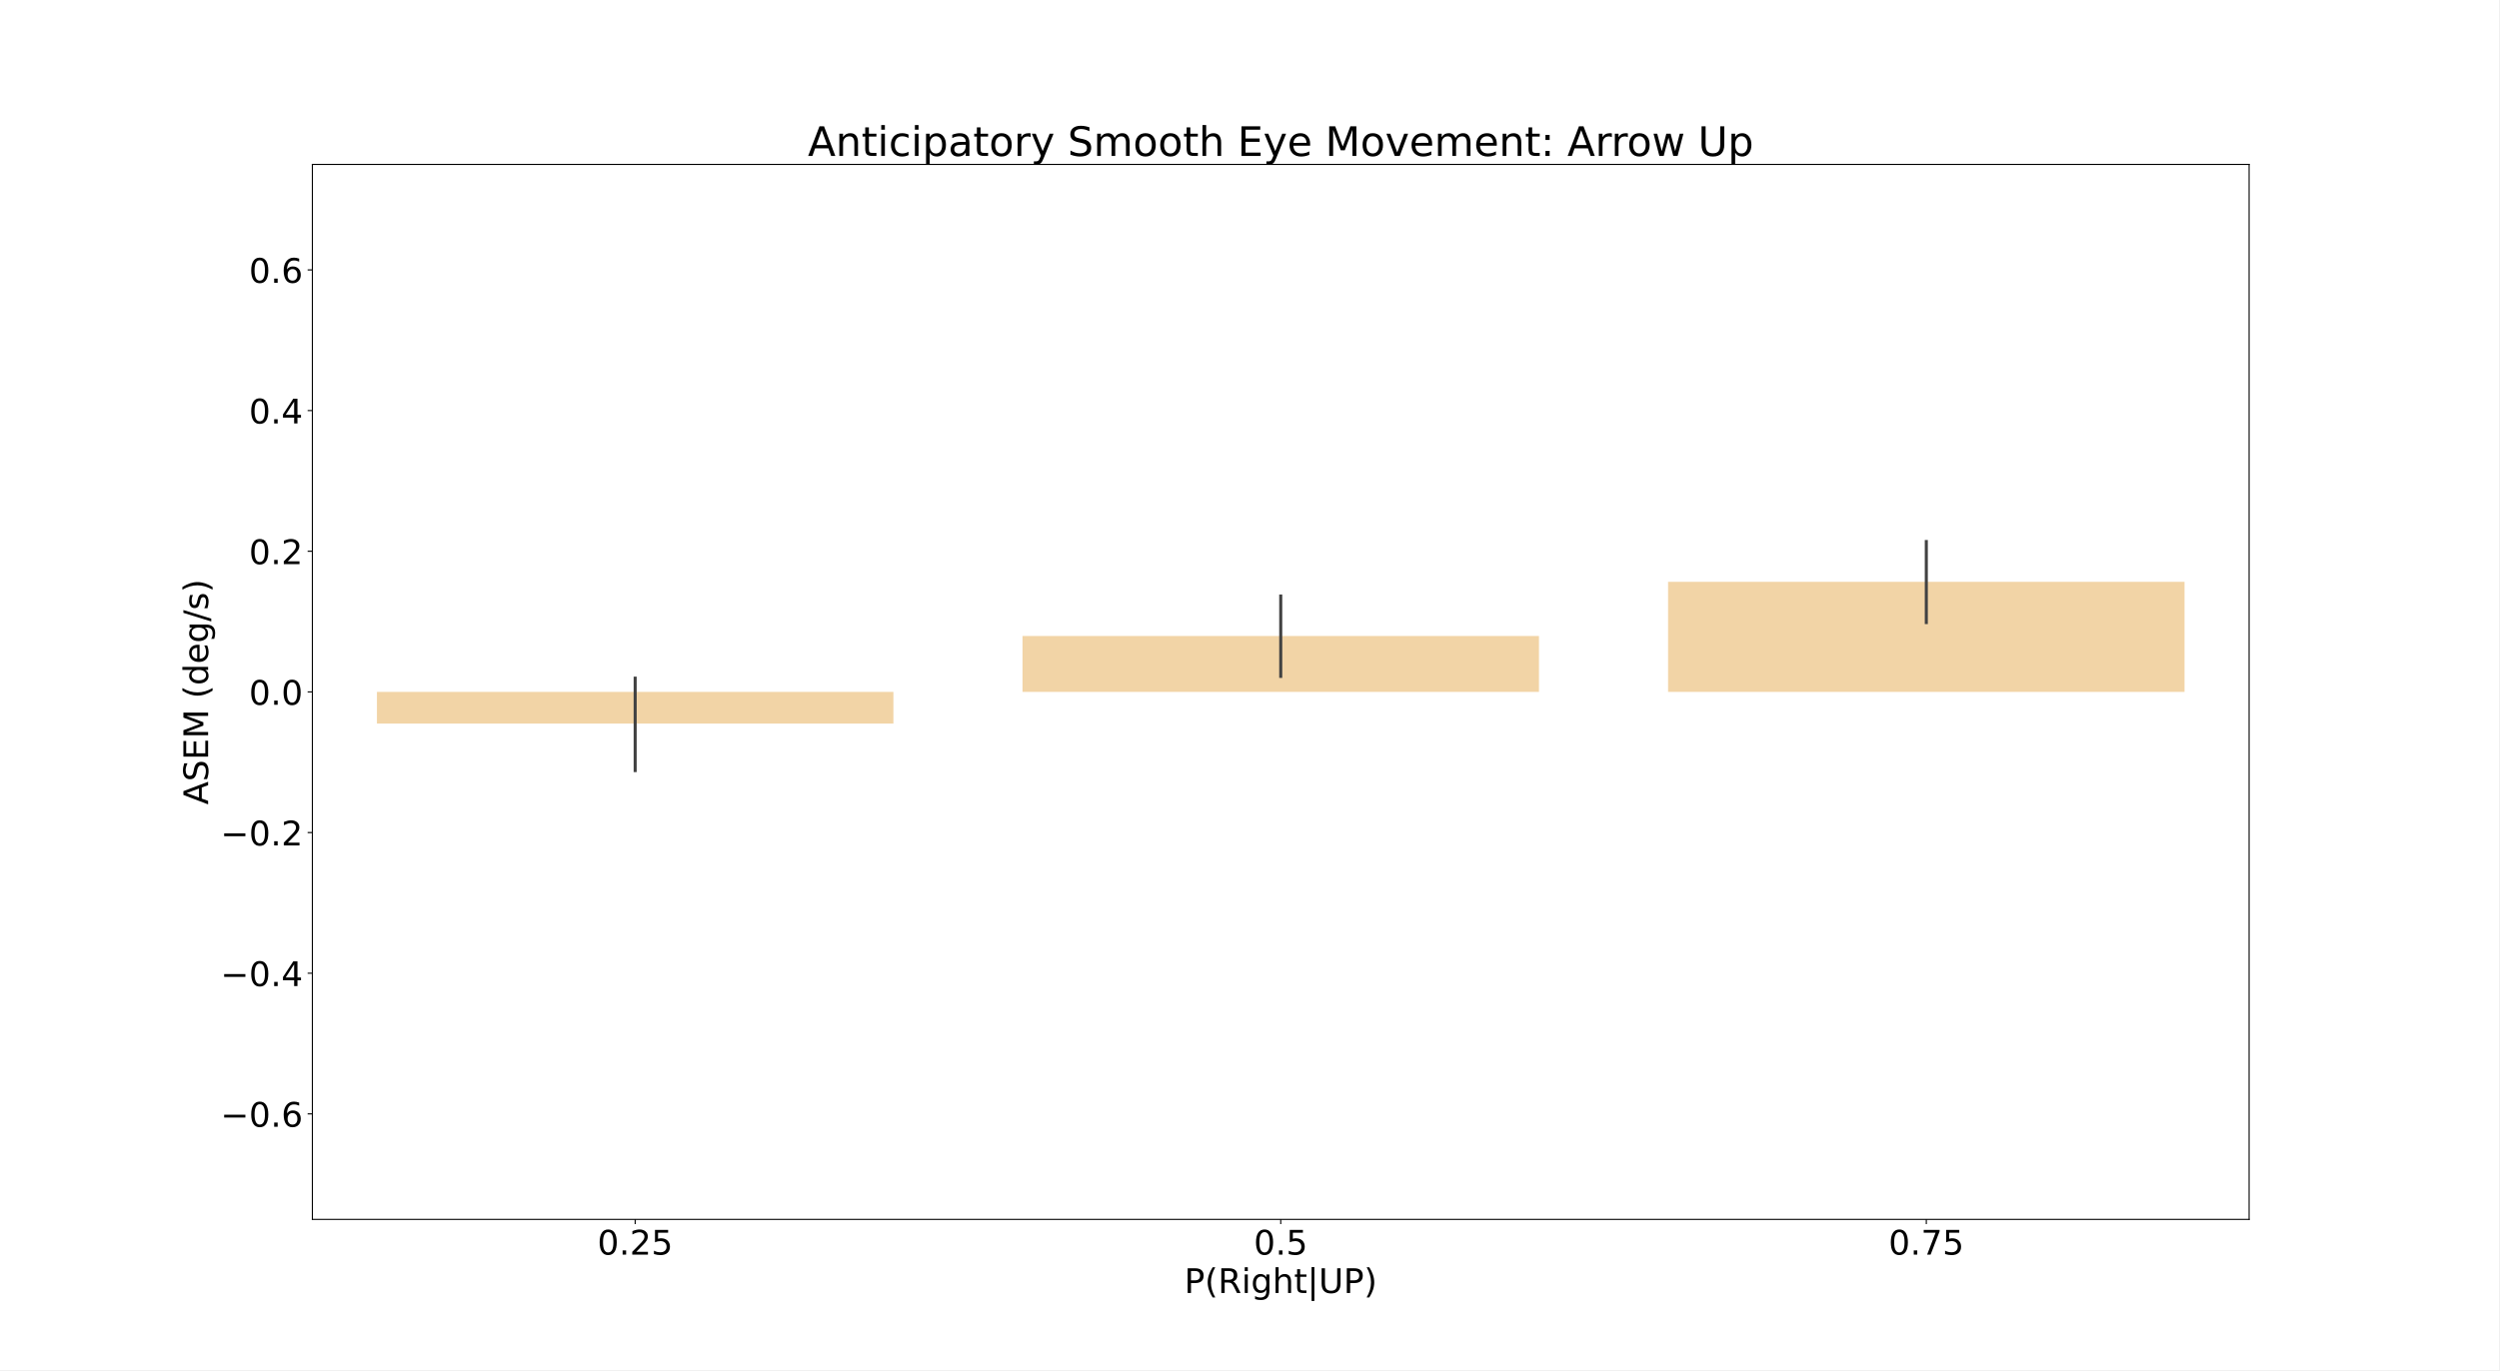
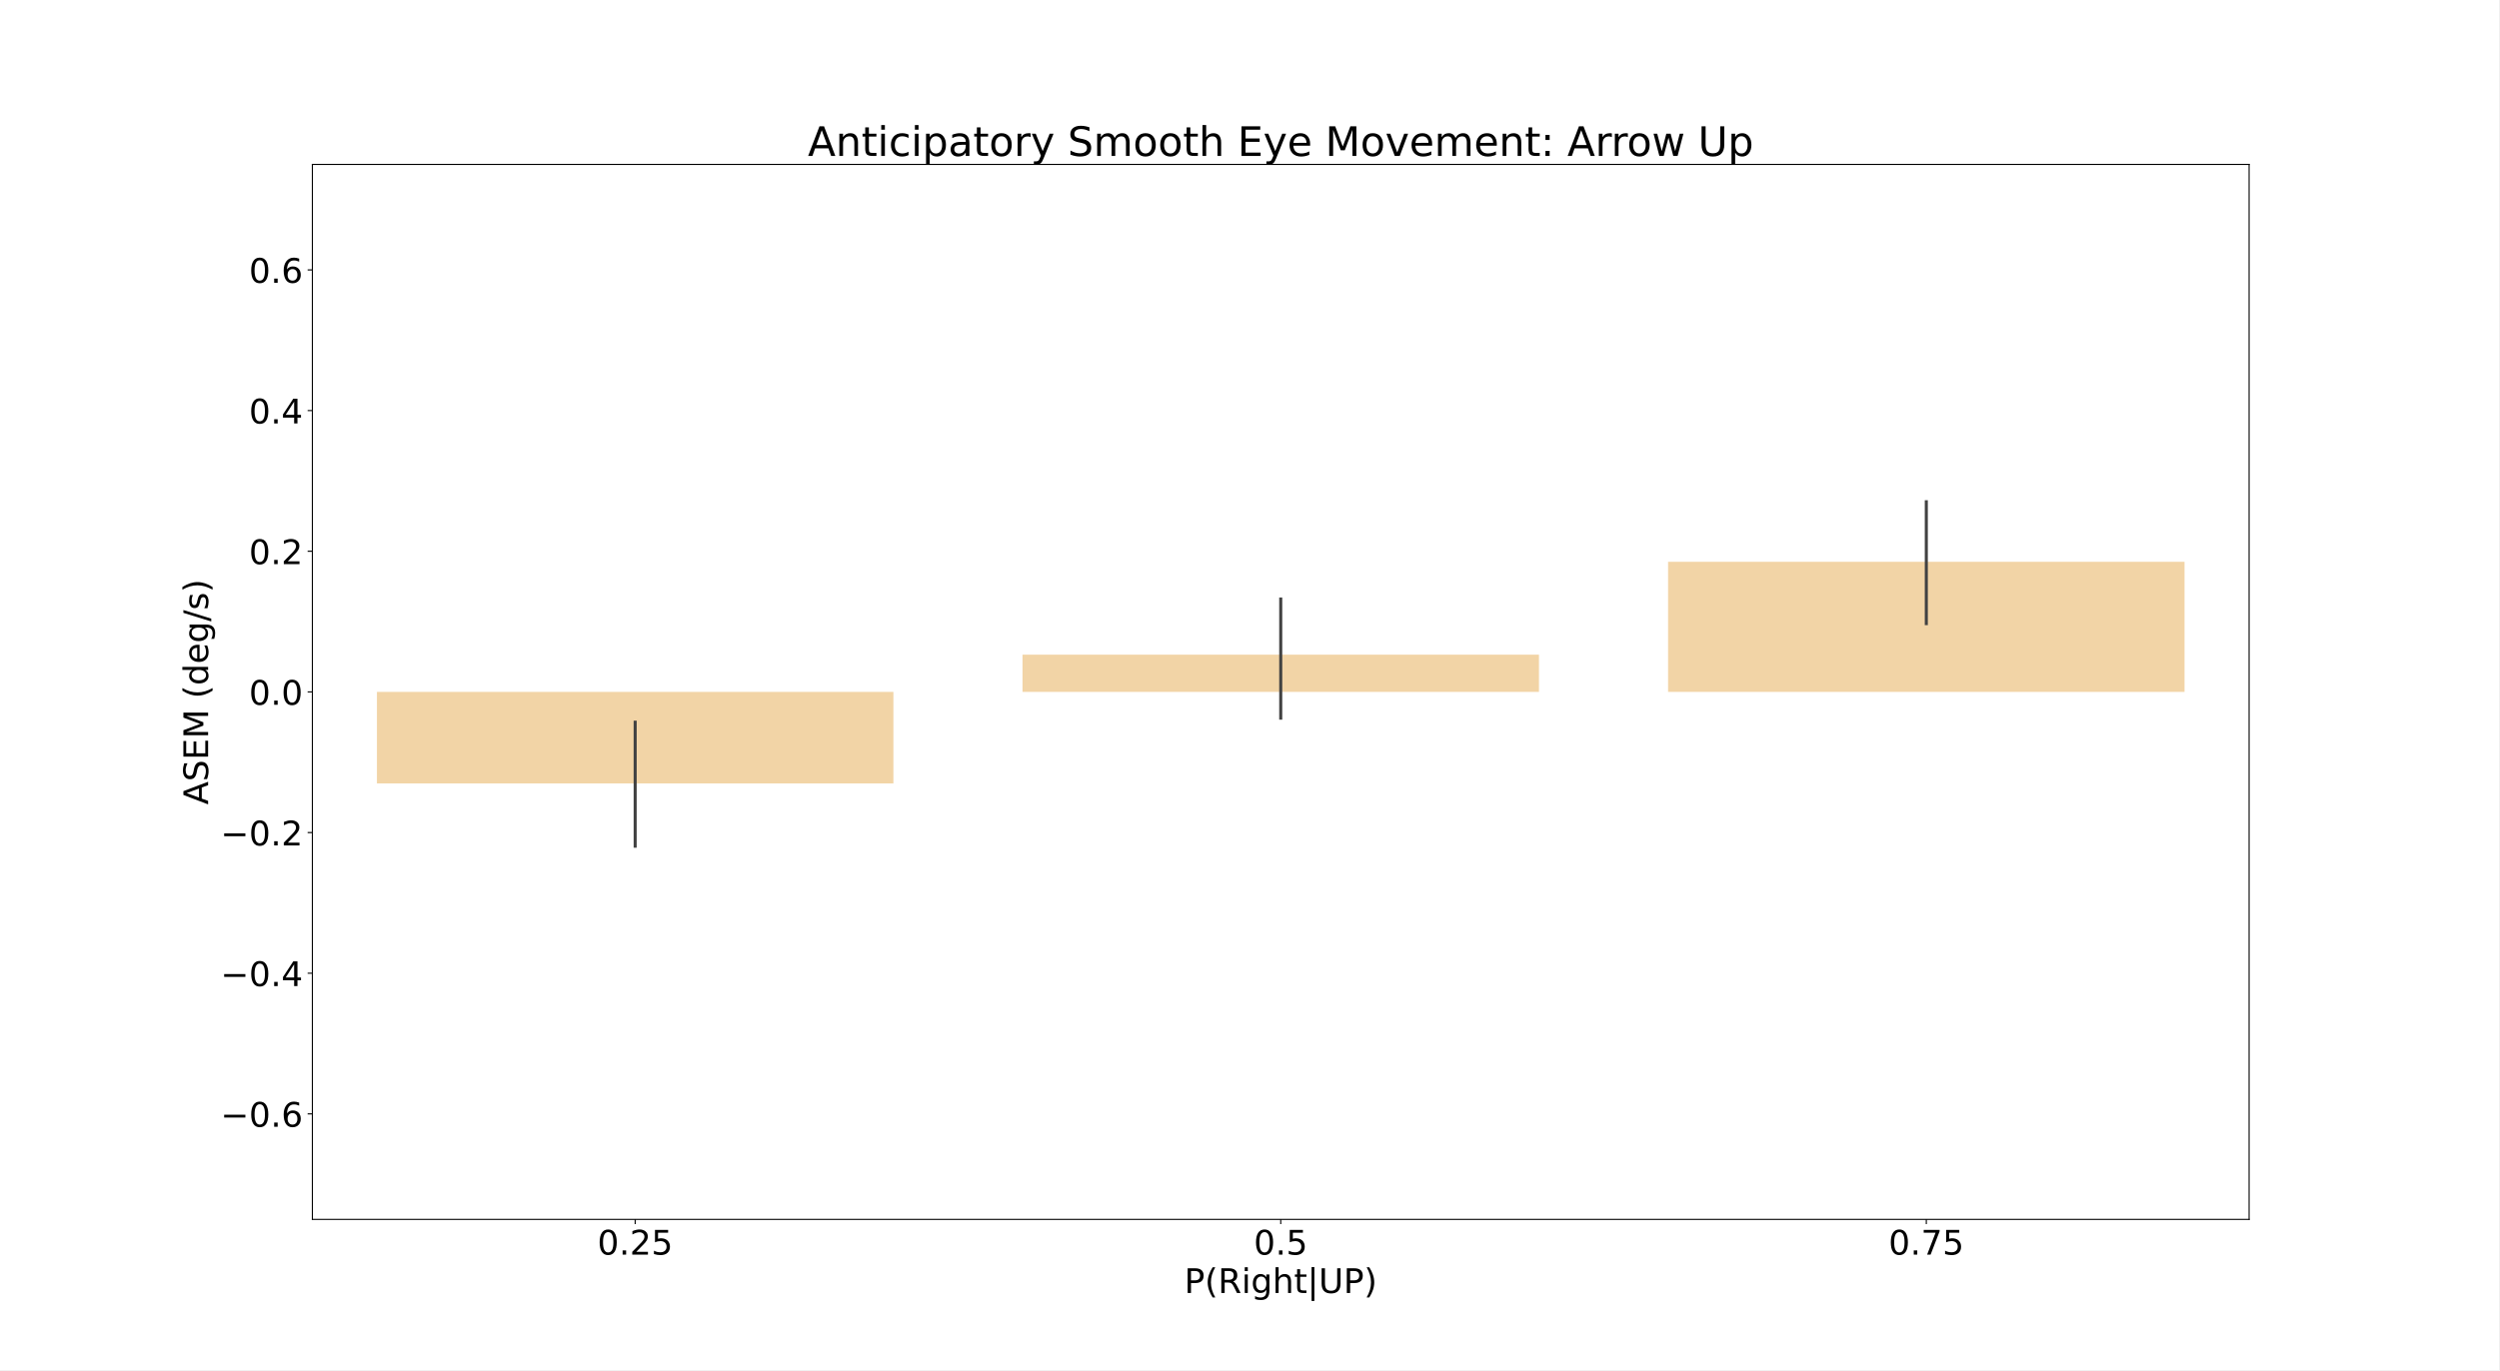
<svg xmlns="http://www.w3.org/2000/svg" xmlns:xlink="http://www.w3.org/1999/xlink" width="1843.2pt" height="1010.88pt" viewBox="0 0 1843.2 1010.88" version="1.1">
  <defs>
    <style type="text/css">*{stroke-linejoin: round; stroke-linecap: butt}</style>
  </defs>
  <g id="figure_1">
    <g id="patch_1">
      <path d="M 0 1010.88  L 1843.2 1010.88  L 1843.2 0  L 0 0  z " style="fill: #ffffff" />
    </g>
    <g id="axes_1">
      <g id="patch_2">
        <path d="M 230.4 899.683  L 1658.88 899.683  L 1658.88 121.306  L 230.4 121.306  z " style="fill: #ffffff" />
      </g>
      <g id="patch_3">
-         <path d="M 278.016 510.494  L 658.944 510.494  L 658.944 533.873  L 278.016 533.873  z " clip-path="url(#pf0fb0c8006)" style="fill: #f2d4a6" />
+         <path d="M 278.016 510.494  L 658.944 510.494  L 658.944 578.016  L 278.016 578.016  z " clip-path="url(#p377d5413ab)" style="fill: #f2d4a6" />
      </g>
      <g id="patch_4">
-         <path d="M 754.176 510.494  L 1135.104 510.494  L 1135.104 469.247  L 754.176 469.247  z " clip-path="url(#pf0fb0c8006)" style="fill: #f2d4a6" />
+         <path d="M 754.176 510.494  L 1135.104 510.494  L 1135.104 483.03  L 754.176 483.03  z " clip-path="url(#p377d5413ab)" style="fill: #f2d4a6" />
      </g>
      <g id="patch_5">
-         <path d="M 1230.336 510.494  L 1611.264 510.494  L 1611.264 429.269  L 1230.336 429.269  z " clip-path="url(#pf0fb0c8006)" style="fill: #f2d4a6" />
+         <path d="M 1230.336 510.494  L 1611.264 510.494  L 1611.264 414.503  L 1230.336 414.503  z " clip-path="url(#p377d5413ab)" style="fill: #f2d4a6" />
      </g>
      <g id="matplotlib.axis_1">
        <g id="xtick_1">
          <g id="line2d_1">
            <defs>
-               <path id="m2fe3aa40d2" d="M 0 0  L 0 3.5  " style="stroke: #000000; stroke-width: 0.8" />
+               <path id="mffcfb228aa" d="M 0 0  L 0 3.5  " style="stroke: #000000; stroke-width: 0.8" />
            </defs>
            <g>
-               <use xlink:href="#m2fe3aa40d2" x="468.48" y="899.683" style="stroke: #000000; stroke-width: 0.8" />
+               <use xlink:href="#mffcfb228aa" x="468.48" y="899.683" style="stroke: #000000; stroke-width: 0.8" />
            </g>
          </g>
          <g id="text_1">
            <g transform="translate(440.648 925.6793) scale(0.25 -0.25)">
              <defs>
                <path id="DejaVuSans-30" d="M 2034 4250  Q 1547 4250 1301 3770  Q 1056 3291 1056 2328  Q 1056 1369 1301 889  Q 1547 409 2034 409  Q 2525 409 2770 889  Q 3016 1369 3016 2328  Q 3016 3291 2770 3770  Q 2525 4250 2034 4250  z M 2034 4750  Q 2819 4750 3233 4129  Q 3647 3509 3647 2328  Q 3647 1150 3233 529  Q 2819 -91 2034 -91  Q 1250 -91 836 529  Q 422 1150 422 2328  Q 422 3509 836 4129  Q 1250 4750 2034 4750  z " transform="scale(0.015625)" />
                <path id="DejaVuSans-2e" d="M 684 794  L 1344 794  L 1344 0  L 684 0  L 684 794  z " transform="scale(0.015625)" />
                <path id="DejaVuSans-32" d="M 1228 531  L 3431 531  L 3431 0  L 469 0  L 469 531  Q 828 903 1448 1529  Q 2069 2156 2228 2338  Q 2531 2678 2651 2914  Q 2772 3150 2772 3378  Q 2772 3750 2511 3984  Q 2250 4219 1831 4219  Q 1534 4219 1204 4116  Q 875 4013 500 3803  L 500 4441  Q 881 4594 1212 4672  Q 1544 4750 1819 4750  Q 2544 4750 2975 4387  Q 3406 4025 3406 3419  Q 3406 3131 3298 2873  Q 3191 2616 2906 2266  Q 2828 2175 2409 1742  Q 1991 1309 1228 531  z " transform="scale(0.015625)" />
                <path id="DejaVuSans-35" d="M 691 4666  L 3169 4666  L 3169 4134  L 1269 4134  L 1269 2991  Q 1406 3038 1543 3061  Q 1681 3084 1819 3084  Q 2600 3084 3056 2656  Q 3513 2228 3513 1497  Q 3513 744 3044 326  Q 2575 -91 1722 -91  Q 1428 -91 1123 -41  Q 819 9 494 109  L 494 744  Q 775 591 1075 516  Q 1375 441 1709 441  Q 2250 441 2565 725  Q 2881 1009 2881 1497  Q 2881 1984 2565 2268  Q 2250 2553 1709 2553  Q 1456 2553 1204 2497  Q 953 2441 691 2322  L 691 4666  z " transform="scale(0.015625)" />
              </defs>
              <use xlink:href="#DejaVuSans-30" />
              <use xlink:href="#DejaVuSans-2e" x="63.623" />
              <use xlink:href="#DejaVuSans-32" x="95.41" />
              <use xlink:href="#DejaVuSans-35" x="159.033" />
            </g>
          </g>
        </g>
        <g id="xtick_2">
          <g id="line2d_2">
            <g>
-               <use xlink:href="#m2fe3aa40d2" x="944.64" y="899.683" style="stroke: #000000; stroke-width: 0.8" />
+               <use xlink:href="#mffcfb228aa" x="944.64" y="899.683" style="stroke: #000000; stroke-width: 0.8" />
            </g>
          </g>
          <g id="text_2">
            <g transform="translate(924.7611 925.6793) scale(0.25 -0.25)">
              <use xlink:href="#DejaVuSans-30" />
              <use xlink:href="#DejaVuSans-2e" x="63.623" />
              <use xlink:href="#DejaVuSans-35" x="95.41" />
            </g>
          </g>
        </g>
        <g id="xtick_3">
          <g id="line2d_3">
            <g>
-               <use xlink:href="#m2fe3aa40d2" x="1420.8" y="899.683" style="stroke: #000000; stroke-width: 0.8" />
+               <use xlink:href="#mffcfb228aa" x="1420.8" y="899.683" style="stroke: #000000; stroke-width: 0.8" />
            </g>
          </g>
          <g id="text_3">
            <g transform="translate(1392.968 925.6793) scale(0.25 -0.25)">
              <defs>
                <path id="DejaVuSans-37" d="M 525 4666  L 3525 4666  L 3525 4397  L 1831 0  L 1172 0  L 2766 4134  L 525 4134  L 525 4666  z " transform="scale(0.015625)" />
              </defs>
              <use xlink:href="#DejaVuSans-30" />
              <use xlink:href="#DejaVuSans-2e" x="63.623" />
              <use xlink:href="#DejaVuSans-37" x="95.41" />
              <use xlink:href="#DejaVuSans-35" x="159.033" />
            </g>
          </g>
        </g>
        <g id="text_4">
          <g transform="translate(873.5365 953.984) scale(0.25 -0.25)">
            <defs>
              <path id="DejaVuSans-50" d="M 1259 4147  L 1259 2394  L 2053 2394  Q 2494 2394 2734 2622  Q 2975 2850 2975 3272  Q 2975 3691 2734 3919  Q 2494 4147 2053 4147  L 1259 4147  z M 628 4666  L 2053 4666  Q 2838 4666 3239 4311  Q 3641 3956 3641 3272  Q 3641 2581 3239 2228  Q 2838 1875 2053 1875  L 1259 1875  L 1259 0  L 628 0  L 628 4666  z " transform="scale(0.015625)" />
              <path id="DejaVuSans-28" d="M 1984 4856  Q 1566 4138 1362 3434  Q 1159 2731 1159 2009  Q 1159 1288 1364 580  Q 1569 -128 1984 -844  L 1484 -844  Q 1016 -109 783 600  Q 550 1309 550 2009  Q 550 2706 781 3412  Q 1013 4119 1484 4856  L 1984 4856  z " transform="scale(0.015625)" />
              <path id="DejaVuSans-52" d="M 2841 2188  Q 3044 2119 3236 1894  Q 3428 1669 3622 1275  L 4263 0  L 3584 0  L 2988 1197  Q 2756 1666 2539 1819  Q 2322 1972 1947 1972  L 1259 1972  L 1259 0  L 628 0  L 628 4666  L 2053 4666  Q 2853 4666 3247 4331  Q 3641 3997 3641 3322  Q 3641 2881 3436 2590  Q 3231 2300 2841 2188  z M 1259 4147  L 1259 2491  L 2053 2491  Q 2509 2491 2742 2702  Q 2975 2913 2975 3322  Q 2975 3731 2742 3939  Q 2509 4147 2053 4147  L 1259 4147  z " transform="scale(0.015625)" />
              <path id="DejaVuSans-69" d="M 603 3500  L 1178 3500  L 1178 0  L 603 0  L 603 3500  z M 603 4863  L 1178 4863  L 1178 4134  L 603 4134  L 603 4863  z " transform="scale(0.015625)" />
              <path id="DejaVuSans-67" d="M 2906 1791  Q 2906 2416 2648 2759  Q 2391 3103 1925 3103  Q 1463 3103 1205 2759  Q 947 2416 947 1791  Q 947 1169 1205 825  Q 1463 481 1925 481  Q 2391 481 2648 825  Q 2906 1169 2906 1791  z M 3481 434  Q 3481 -459 3084 -895  Q 2688 -1331 1869 -1331  Q 1566 -1331 1297 -1286  Q 1028 -1241 775 -1147  L 775 -588  Q 1028 -725 1275 -790  Q 1522 -856 1778 -856  Q 2344 -856 2625 -561  Q 2906 -266 2906 331  L 2906 616  Q 2728 306 2450 153  Q 2172 0 1784 0  Q 1141 0 747 490  Q 353 981 353 1791  Q 353 2603 747 3093  Q 1141 3584 1784 3584  Q 2172 3584 2450 3431  Q 2728 3278 2906 2969  L 2906 3500  L 3481 3500  L 3481 434  z " transform="scale(0.015625)" />
              <path id="DejaVuSans-68" d="M 3513 2113  L 3513 0  L 2938 0  L 2938 2094  Q 2938 2591 2744 2837  Q 2550 3084 2163 3084  Q 1697 3084 1428 2787  Q 1159 2491 1159 1978  L 1159 0  L 581 0  L 581 4863  L 1159 4863  L 1159 2956  Q 1366 3272 1645 3428  Q 1925 3584 2291 3584  Q 2894 3584 3203 3211  Q 3513 2838 3513 2113  z " transform="scale(0.015625)" />
              <path id="DejaVuSans-74" d="M 1172 4494  L 1172 3500  L 2356 3500  L 2356 3053  L 1172 3053  L 1172 1153  Q 1172 725 1289 603  Q 1406 481 1766 481  L 2356 481  L 2356 0  L 1766 0  Q 1100 0 847 248  Q 594 497 594 1153  L 594 3053  L 172 3053  L 172 3500  L 594 3500  L 594 4494  L 1172 4494  z " transform="scale(0.015625)" />
              <path id="DejaVuSans-7c" d="M 1344 4891  L 1344 -1509  L 813 -1509  L 813 4891  L 1344 4891  z " transform="scale(0.015625)" />
              <path id="DejaVuSans-55" d="M 556 4666  L 1191 4666  L 1191 1831  Q 1191 1081 1462 751  Q 1734 422 2344 422  Q 2950 422 3222 751  Q 3494 1081 3494 1831  L 3494 4666  L 4128 4666  L 4128 1753  Q 4128 841 3676 375  Q 3225 -91 2344 -91  Q 1459 -91 1007 375  Q 556 841 556 1753  L 556 4666  z " transform="scale(0.015625)" />
              <path id="DejaVuSans-29" d="M 513 4856  L 1013 4856  Q 1481 4119 1714 3412  Q 1947 2706 1947 2009  Q 1947 1309 1714 600  Q 1481 -109 1013 -844  L 513 -844  Q 928 -128 1133 580  Q 1338 1288 1338 2009  Q 1338 2731 1133 3434  Q 928 4138 513 4856  z " transform="scale(0.015625)" />
            </defs>
            <use xlink:href="#DejaVuSans-50" />
            <use xlink:href="#DejaVuSans-28" x="60.303" />
            <use xlink:href="#DejaVuSans-52" x="99.316" />
            <use xlink:href="#DejaVuSans-69" x="168.799" />
            <use xlink:href="#DejaVuSans-67" x="196.582" />
            <use xlink:href="#DejaVuSans-68" x="260.059" />
            <use xlink:href="#DejaVuSans-74" x="323.438" />
            <use xlink:href="#DejaVuSans-7c" x="362.646" />
            <use xlink:href="#DejaVuSans-55" x="396.338" />
            <use xlink:href="#DejaVuSans-50" x="469.531" />
            <use xlink:href="#DejaVuSans-29" x="529.834" />
          </g>
        </g>
      </g>
      <g id="matplotlib.axis_2">
        <g id="ytick_1">
          <g id="line2d_4">
            <defs>
-               <path id="md4d3e62de5" d="M 0 0  L -3.5 0  " style="stroke: #000000; stroke-width: 0.8" />
+               <path id="m50744d721a" d="M 0 0  L -3.5 0  " style="stroke: #000000; stroke-width: 0.8" />
            </defs>
            <g>
-               <use xlink:href="#md4d3e62de5" x="230.4" y="821.845" style="stroke: #000000; stroke-width: 0.8" />
+               <use xlink:href="#m50744d721a" x="230.4" y="821.845" style="stroke: #000000; stroke-width: 0.8" />
            </g>
          </g>
          <g id="text_5">
            <g transform="translate(162.693 831.3435) scale(0.25 -0.25)">
              <defs>
                <path id="DejaVuSans-2212" d="M 678 2272  L 4684 2272  L 4684 1741  L 678 1741  L 678 2272  z " transform="scale(0.015625)" />
                <path id="DejaVuSans-36" d="M 2113 2584  Q 1688 2584 1439 2293  Q 1191 2003 1191 1497  Q 1191 994 1439 701  Q 1688 409 2113 409  Q 2538 409 2786 701  Q 3034 994 3034 1497  Q 3034 2003 2786 2293  Q 2538 2584 2113 2584  z M 3366 4563  L 3366 3988  Q 3128 4100 2886 4159  Q 2644 4219 2406 4219  Q 1781 4219 1451 3797  Q 1122 3375 1075 2522  Q 1259 2794 1537 2939  Q 1816 3084 2150 3084  Q 2853 3084 3261 2657  Q 3669 2231 3669 1497  Q 3669 778 3244 343  Q 2819 -91 2113 -91  Q 1303 -91 875 529  Q 447 1150 447 2328  Q 447 3434 972 4092  Q 1497 4750 2381 4750  Q 2619 4750 2861 4703  Q 3103 4656 3366 4563  z " transform="scale(0.015625)" />
              </defs>
              <use xlink:href="#DejaVuSans-2212" />
              <use xlink:href="#DejaVuSans-30" x="83.789" />
              <use xlink:href="#DejaVuSans-2e" x="147.412" />
              <use xlink:href="#DejaVuSans-36" x="179.199" />
            </g>
          </g>
        </g>
        <g id="ytick_2">
          <g id="line2d_5">
            <g>
-               <use xlink:href="#md4d3e62de5" x="230.4" y="718.062" style="stroke: #000000; stroke-width: 0.8" />
+               <use xlink:href="#m50744d721a" x="230.4" y="718.062" style="stroke: #000000; stroke-width: 0.8" />
            </g>
          </g>
          <g id="text_6">
            <g transform="translate(162.693 727.5598) scale(0.25 -0.25)">
              <defs>
                <path id="DejaVuSans-34" d="M 2419 4116  L 825 1625  L 2419 1625  L 2419 4116  z M 2253 4666  L 3047 4666  L 3047 1625  L 3713 1625  L 3713 1100  L 3047 1100  L 3047 0  L 2419 0  L 2419 1100  L 313 1100  L 313 1709  L 2253 4666  z " transform="scale(0.015625)" />
              </defs>
              <use xlink:href="#DejaVuSans-2212" />
              <use xlink:href="#DejaVuSans-30" x="83.789" />
              <use xlink:href="#DejaVuSans-2e" x="147.412" />
              <use xlink:href="#DejaVuSans-34" x="179.199" />
            </g>
          </g>
        </g>
        <g id="ytick_3">
          <g id="line2d_6">
            <g>
-               <use xlink:href="#md4d3e62de5" x="230.4" y="614.278" style="stroke: #000000; stroke-width: 0.8" />
+               <use xlink:href="#m50744d721a" x="230.4" y="614.278" style="stroke: #000000; stroke-width: 0.8" />
            </g>
          </g>
          <g id="text_7">
            <g transform="translate(162.693 623.7761) scale(0.25 -0.25)">
              <use xlink:href="#DejaVuSans-2212" />
              <use xlink:href="#DejaVuSans-30" x="83.789" />
              <use xlink:href="#DejaVuSans-2e" x="147.412" />
              <use xlink:href="#DejaVuSans-32" x="179.199" />
            </g>
          </g>
        </g>
        <g id="ytick_4">
          <g id="line2d_7">
            <g>
-               <use xlink:href="#md4d3e62de5" x="230.4" y="510.494" style="stroke: #000000; stroke-width: 0.8" />
+               <use xlink:href="#m50744d721a" x="230.4" y="510.494" style="stroke: #000000; stroke-width: 0.8" />
            </g>
          </g>
          <g id="text_8">
            <g transform="translate(183.6422 519.9924) scale(0.25 -0.25)">
              <use xlink:href="#DejaVuSans-30" />
              <use xlink:href="#DejaVuSans-2e" x="63.623" />
              <use xlink:href="#DejaVuSans-30" x="95.41" />
            </g>
          </g>
        </g>
        <g id="ytick_5">
          <g id="line2d_8">
            <g>
-               <use xlink:href="#md4d3e62de5" x="230.4" y="406.711" style="stroke: #000000; stroke-width: 0.8" />
+               <use xlink:href="#m50744d721a" x="230.4" y="406.711" style="stroke: #000000; stroke-width: 0.8" />
            </g>
          </g>
          <g id="text_9">
            <g transform="translate(183.6422 416.2088) scale(0.25 -0.25)">
              <use xlink:href="#DejaVuSans-30" />
              <use xlink:href="#DejaVuSans-2e" x="63.623" />
              <use xlink:href="#DejaVuSans-32" x="95.41" />
            </g>
          </g>
        </g>
        <g id="ytick_6">
          <g id="line2d_9">
            <g>
-               <use xlink:href="#md4d3e62de5" x="230.4" y="302.927" style="stroke: #000000; stroke-width: 0.8" />
+               <use xlink:href="#m50744d721a" x="230.4" y="302.927" style="stroke: #000000; stroke-width: 0.8" />
            </g>
          </g>
          <g id="text_10">
            <g transform="translate(183.6422 312.4251) scale(0.25 -0.25)">
              <use xlink:href="#DejaVuSans-30" />
              <use xlink:href="#DejaVuSans-2e" x="63.623" />
              <use xlink:href="#DejaVuSans-34" x="95.41" />
            </g>
          </g>
        </g>
        <g id="ytick_7">
          <g id="line2d_10">
            <g>
-               <use xlink:href="#md4d3e62de5" x="230.4" y="199.143" style="stroke: #000000; stroke-width: 0.8" />
+               <use xlink:href="#m50744d721a" x="230.4" y="199.143" style="stroke: #000000; stroke-width: 0.8" />
            </g>
          </g>
          <g id="text_11">
            <g transform="translate(183.6422 208.6414) scale(0.25 -0.25)">
              <use xlink:href="#DejaVuSans-30" />
              <use xlink:href="#DejaVuSans-2e" x="63.623" />
              <use xlink:href="#DejaVuSans-36" x="95.41" />
            </g>
          </g>
        </g>
        <g id="text_12">
          <g transform="translate(153.4938 593.676) rotate(-90) scale(0.25 -0.25)">
            <defs>
              <path id="DejaVuSans-41" d="M 2188 4044  L 1331 1722  L 3047 1722  L 2188 4044  z M 1831 4666  L 2547 4666  L 4325 0  L 3669 0  L 3244 1197  L 1141 1197  L 716 0  L 50 0  L 1831 4666  z " transform="scale(0.015625)" />
              <path id="DejaVuSans-53" d="M 3425 4513  L 3425 3897  Q 3066 4069 2747 4153  Q 2428 4238 2131 4238  Q 1616 4238 1336 4038  Q 1056 3838 1056 3469  Q 1056 3159 1242 3001  Q 1428 2844 1947 2747  L 2328 2669  Q 3034 2534 3370 2195  Q 3706 1856 3706 1288  Q 3706 609 3251 259  Q 2797 -91 1919 -91  Q 1588 -91 1214 -16  Q 841 59 441 206  L 441 856  Q 825 641 1194 531  Q 1563 422 1919 422  Q 2459 422 2753 634  Q 3047 847 3047 1241  Q 3047 1584 2836 1778  Q 2625 1972 2144 2069  L 1759 2144  Q 1053 2284 737 2584  Q 422 2884 422 3419  Q 422 4038 858 4394  Q 1294 4750 2059 4750  Q 2388 4750 2728 4690  Q 3069 4631 3425 4513  z " transform="scale(0.015625)" />
              <path id="DejaVuSans-45" d="M 628 4666  L 3578 4666  L 3578 4134  L 1259 4134  L 1259 2753  L 3481 2753  L 3481 2222  L 1259 2222  L 1259 531  L 3634 531  L 3634 0  L 628 0  L 628 4666  z " transform="scale(0.015625)" />
              <path id="DejaVuSans-4d" d="M 628 4666  L 1569 4666  L 2759 1491  L 3956 4666  L 4897 4666  L 4897 0  L 4281 0  L 4281 4097  L 3078 897  L 2444 897  L 1241 4097  L 1241 0  L 628 0  L 628 4666  z " transform="scale(0.015625)" />
              <path id="DejaVuSans-20" transform="scale(0.015625)" />
              <path id="DejaVuSans-64" d="M 2906 2969  L 2906 4863  L 3481 4863  L 3481 0  L 2906 0  L 2906 525  Q 2725 213 2448 61  Q 2172 -91 1784 -91  Q 1150 -91 751 415  Q 353 922 353 1747  Q 353 2572 751 3078  Q 1150 3584 1784 3584  Q 2172 3584 2448 3432  Q 2725 3281 2906 2969  z M 947 1747  Q 947 1113 1208 752  Q 1469 391 1925 391  Q 2381 391 2643 752  Q 2906 1113 2906 1747  Q 2906 2381 2643 2742  Q 2381 3103 1925 3103  Q 1469 3103 1208 2742  Q 947 2381 947 1747  z " transform="scale(0.015625)" />
              <path id="DejaVuSans-65" d="M 3597 1894  L 3597 1613  L 953 1613  Q 991 1019 1311 708  Q 1631 397 2203 397  Q 2534 397 2845 478  Q 3156 559 3463 722  L 3463 178  Q 3153 47 2828 -22  Q 2503 -91 2169 -91  Q 1331 -91 842 396  Q 353 884 353 1716  Q 353 2575 817 3079  Q 1281 3584 2069 3584  Q 2775 3584 3186 3129  Q 3597 2675 3597 1894  z M 3022 2063  Q 3016 2534 2758 2815  Q 2500 3097 2075 3097  Q 1594 3097 1305 2825  Q 1016 2553 972 2059  L 3022 2063  z " transform="scale(0.015625)" />
              <path id="DejaVuSans-2f" d="M 1625 4666  L 2156 4666  L 531 -594  L 0 -594  L 1625 4666  z " transform="scale(0.015625)" />
              <path id="DejaVuSans-73" d="M 2834 3397  L 2834 2853  Q 2591 2978 2328 3040  Q 2066 3103 1784 3103  Q 1356 3103 1142 2972  Q 928 2841 928 2578  Q 928 2378 1081 2264  Q 1234 2150 1697 2047  L 1894 2003  Q 2506 1872 2764 1633  Q 3022 1394 3022 966  Q 3022 478 2636 193  Q 2250 -91 1575 -91  Q 1294 -91 989 -36  Q 684 19 347 128  L 347 722  Q 666 556 975 473  Q 1284 391 1588 391  Q 1994 391 2212 530  Q 2431 669 2431 922  Q 2431 1156 2273 1281  Q 2116 1406 1581 1522  L 1381 1569  Q 847 1681 609 1914  Q 372 2147 372 2553  Q 372 3047 722 3315  Q 1072 3584 1716 3584  Q 2034 3584 2315 3537  Q 2597 3491 2834 3397  z " transform="scale(0.015625)" />
            </defs>
            <use xlink:href="#DejaVuSans-41" />
            <use xlink:href="#DejaVuSans-53" x="68.408" />
            <use xlink:href="#DejaVuSans-45" x="131.885" />
            <use xlink:href="#DejaVuSans-4d" x="195.068" />
            <use xlink:href="#DejaVuSans-20" x="281.348" />
            <use xlink:href="#DejaVuSans-28" x="313.135" />
            <use xlink:href="#DejaVuSans-64" x="352.148" />
            <use xlink:href="#DejaVuSans-65" x="415.625" />
            <use xlink:href="#DejaVuSans-67" x="477.148" />
            <use xlink:href="#DejaVuSans-2f" x="540.625" />
            <use xlink:href="#DejaVuSans-73" x="574.316" />
            <use xlink:href="#DejaVuSans-29" x="626.416" />
          </g>
        </g>
      </g>
      <g id="line2d_11">
-         <path d="M 468.48 568.555  L 468.48 500.374  " clip-path="url(#pf0fb0c8006)" style="fill: none; stroke: #424242; stroke-width: 2.25; stroke-linecap: square" />
+         <path d="M 468.48 624.336  L 468.48 532.864  " clip-path="url(#p377d5413ab)" style="fill: none; stroke: #424242; stroke-width: 2.25; stroke-linecap: square" />
      </g>
      <g id="line2d_12">
-         <path d="M 944.64 499.065  L 944.64 439.742  " clip-path="url(#pf0fb0c8006)" style="fill: none; stroke: #424242; stroke-width: 2.25; stroke-linecap: square" />
+         <path d="M 944.64 529.851  L 944.64 441.973  " clip-path="url(#p377d5413ab)" style="fill: none; stroke: #424242; stroke-width: 2.25; stroke-linecap: square" />
      </g>
      <g id="line2d_13">
-         <path d="M 1420.8 459.32  L 1420.8 399.556  " clip-path="url(#pf0fb0c8006)" style="fill: none; stroke: #424242; stroke-width: 2.25; stroke-linecap: square" />
+         <path d="M 1420.8 460.135  L 1420.8 370.232  " clip-path="url(#p377d5413ab)" style="fill: none; stroke: #424242; stroke-width: 2.25; stroke-linecap: square" />
      </g>
      <g id="patch_6">
        <path d="M 230.4 899.683  L 230.4 121.306  " style="fill: none; stroke: #000000; stroke-width: 0.8; stroke-linejoin: miter; stroke-linecap: square" />
      </g>
      <g id="patch_7">
        <path d="M 1658.88 899.683  L 1658.88 121.306  " style="fill: none; stroke: #000000; stroke-width: 0.8; stroke-linejoin: miter; stroke-linecap: square" />
      </g>
      <g id="patch_8">
        <path d="M 230.4 899.683  L 1658.88 899.683  " style="fill: none; stroke: #000000; stroke-width: 0.8; stroke-linejoin: miter; stroke-linecap: square" />
      </g>
      <g id="patch_9">
        <path d="M 230.4 121.306  L 1658.88 121.306  " style="fill: none; stroke: #000000; stroke-width: 0.8; stroke-linejoin: miter; stroke-linecap: square" />
      </g>
      <g id="text_13">
        <g transform="translate(595.8455 115.0665) scale(0.3 -0.3)">
          <defs>
            <path id="DejaVuSans-6e" d="M 3513 2113  L 3513 0  L 2938 0  L 2938 2094  Q 2938 2591 2744 2837  Q 2550 3084 2163 3084  Q 1697 3084 1428 2787  Q 1159 2491 1159 1978  L 1159 0  L 581 0  L 581 3500  L 1159 3500  L 1159 2956  Q 1366 3272 1645 3428  Q 1925 3584 2291 3584  Q 2894 3584 3203 3211  Q 3513 2838 3513 2113  z " transform="scale(0.015625)" />
            <path id="DejaVuSans-63" d="M 3122 3366  L 3122 2828  Q 2878 2963 2633 3030  Q 2388 3097 2138 3097  Q 1578 3097 1268 2742  Q 959 2388 959 1747  Q 959 1106 1268 751  Q 1578 397 2138 397  Q 2388 397 2633 464  Q 2878 531 3122 666  L 3122 134  Q 2881 22 2623 -34  Q 2366 -91 2075 -91  Q 1284 -91 818 406  Q 353 903 353 1747  Q 353 2603 823 3093  Q 1294 3584 2113 3584  Q 2378 3584 2631 3529  Q 2884 3475 3122 3366  z " transform="scale(0.015625)" />
            <path id="DejaVuSans-70" d="M 1159 525  L 1159 -1331  L 581 -1331  L 581 3500  L 1159 3500  L 1159 2969  Q 1341 3281 1617 3432  Q 1894 3584 2278 3584  Q 2916 3584 3314 3078  Q 3713 2572 3713 1747  Q 3713 922 3314 415  Q 2916 -91 2278 -91  Q 1894 -91 1617 61  Q 1341 213 1159 525  z M 3116 1747  Q 3116 2381 2855 2742  Q 2594 3103 2138 3103  Q 1681 3103 1420 2742  Q 1159 2381 1159 1747  Q 1159 1113 1420 752  Q 1681 391 2138 391  Q 2594 391 2855 752  Q 3116 1113 3116 1747  z " transform="scale(0.015625)" />
            <path id="DejaVuSans-61" d="M 2194 1759  Q 1497 1759 1228 1600  Q 959 1441 959 1056  Q 959 750 1161 570  Q 1363 391 1709 391  Q 2188 391 2477 730  Q 2766 1069 2766 1631  L 2766 1759  L 2194 1759  z M 3341 1997  L 3341 0  L 2766 0  L 2766 531  Q 2569 213 2275 61  Q 1981 -91 1556 -91  Q 1019 -91 701 211  Q 384 513 384 1019  Q 384 1609 779 1909  Q 1175 2209 1959 2209  L 2766 2209  L 2766 2266  Q 2766 2663 2505 2880  Q 2244 3097 1772 3097  Q 1472 3097 1187 3025  Q 903 2953 641 2809  L 641 3341  Q 956 3463 1253 3523  Q 1550 3584 1831 3584  Q 2591 3584 2966 3190  Q 3341 2797 3341 1997  z " transform="scale(0.015625)" />
            <path id="DejaVuSans-6f" d="M 1959 3097  Q 1497 3097 1228 2736  Q 959 2375 959 1747  Q 959 1119 1226 758  Q 1494 397 1959 397  Q 2419 397 2687 759  Q 2956 1122 2956 1747  Q 2956 2369 2687 2733  Q 2419 3097 1959 3097  z M 1959 3584  Q 2709 3584 3137 3096  Q 3566 2609 3566 1747  Q 3566 888 3137 398  Q 2709 -91 1959 -91  Q 1206 -91 779 398  Q 353 888 353 1747  Q 353 2609 779 3096  Q 1206 3584 1959 3584  z " transform="scale(0.015625)" />
            <path id="DejaVuSans-72" d="M 2631 2963  Q 2534 3019 2420 3045  Q 2306 3072 2169 3072  Q 1681 3072 1420 2755  Q 1159 2438 1159 1844  L 1159 0  L 581 0  L 581 3500  L 1159 3500  L 1159 2956  Q 1341 3275 1631 3429  Q 1922 3584 2338 3584  Q 2397 3584 2469 3576  Q 2541 3569 2628 3553  L 2631 2963  z " transform="scale(0.015625)" />
            <path id="DejaVuSans-79" d="M 2059 -325  Q 1816 -950 1584 -1140  Q 1353 -1331 966 -1331  L 506 -1331  L 506 -850  L 844 -850  Q 1081 -850 1212 -737  Q 1344 -625 1503 -206  L 1606 56  L 191 3500  L 800 3500  L 1894 763  L 2988 3500  L 3597 3500  L 2059 -325  z " transform="scale(0.015625)" />
            <path id="DejaVuSans-6d" d="M 3328 2828  Q 3544 3216 3844 3400  Q 4144 3584 4550 3584  Q 5097 3584 5394 3201  Q 5691 2819 5691 2113  L 5691 0  L 5113 0  L 5113 2094  Q 5113 2597 4934 2840  Q 4756 3084 4391 3084  Q 3944 3084 3684 2787  Q 3425 2491 3425 1978  L 3425 0  L 2847 0  L 2847 2094  Q 2847 2600 2669 2842  Q 2491 3084 2119 3084  Q 1678 3084 1418 2786  Q 1159 2488 1159 1978  L 1159 0  L 581 0  L 581 3500  L 1159 3500  L 1159 2956  Q 1356 3278 1631 3431  Q 1906 3584 2284 3584  Q 2666 3584 2933 3390  Q 3200 3197 3328 2828  z " transform="scale(0.015625)" />
            <path id="DejaVuSans-76" d="M 191 3500  L 800 3500  L 1894 563  L 2988 3500  L 3597 3500  L 2284 0  L 1503 0  L 191 3500  z " transform="scale(0.015625)" />
            <path id="DejaVuSans-3a" d="M 750 794  L 1409 794  L 1409 0  L 750 0  L 750 794  z M 750 3309  L 1409 3309  L 1409 2516  L 750 2516  L 750 3309  z " transform="scale(0.015625)" />
            <path id="DejaVuSans-77" d="M 269 3500  L 844 3500  L 1563 769  L 2278 3500  L 2956 3500  L 3675 769  L 4391 3500  L 4966 3500  L 4050 0  L 3372 0  L 2619 2869  L 1863 0  L 1184 0  L 269 3500  z " transform="scale(0.015625)" />
          </defs>
          <use xlink:href="#DejaVuSans-41" />
          <use xlink:href="#DejaVuSans-6e" x="68.408" />
          <use xlink:href="#DejaVuSans-74" x="131.787" />
          <use xlink:href="#DejaVuSans-69" x="170.996" />
          <use xlink:href="#DejaVuSans-63" x="198.779" />
          <use xlink:href="#DejaVuSans-69" x="253.76" />
          <use xlink:href="#DejaVuSans-70" x="281.543" />
          <use xlink:href="#DejaVuSans-61" x="345.02" />
          <use xlink:href="#DejaVuSans-74" x="406.299" />
          <use xlink:href="#DejaVuSans-6f" x="445.508" />
          <use xlink:href="#DejaVuSans-72" x="506.689" />
          <use xlink:href="#DejaVuSans-79" x="547.803" />
          <use xlink:href="#DejaVuSans-20" x="606.982" />
          <use xlink:href="#DejaVuSans-53" x="638.77" />
          <use xlink:href="#DejaVuSans-6d" x="702.246" />
          <use xlink:href="#DejaVuSans-6f" x="799.658" />
          <use xlink:href="#DejaVuSans-6f" x="860.84" />
          <use xlink:href="#DejaVuSans-74" x="922.021" />
          <use xlink:href="#DejaVuSans-68" x="961.23" />
          <use xlink:href="#DejaVuSans-20" x="1024.609" />
          <use xlink:href="#DejaVuSans-45" x="1056.396" />
          <use xlink:href="#DejaVuSans-79" x="1119.58" />
          <use xlink:href="#DejaVuSans-65" x="1178.76" />
          <use xlink:href="#DejaVuSans-20" x="1240.283" />
          <use xlink:href="#DejaVuSans-4d" x="1272.07" />
          <use xlink:href="#DejaVuSans-6f" x="1358.35" />
          <use xlink:href="#DejaVuSans-76" x="1419.531" />
          <use xlink:href="#DejaVuSans-65" x="1478.711" />
          <use xlink:href="#DejaVuSans-6d" x="1540.234" />
          <use xlink:href="#DejaVuSans-65" x="1637.646" />
          <use xlink:href="#DejaVuSans-6e" x="1699.17" />
          <use xlink:href="#DejaVuSans-74" x="1762.549" />
          <use xlink:href="#DejaVuSans-3a" x="1801.758" />
          <use xlink:href="#DejaVuSans-20" x="1835.449" />
          <use xlink:href="#DejaVuSans-41" x="1867.236" />
          <use xlink:href="#DejaVuSans-72" x="1935.645" />
          <use xlink:href="#DejaVuSans-72" x="1975.008" />
          <use xlink:href="#DejaVuSans-6f" x="2013.871" />
          <use xlink:href="#DejaVuSans-77" x="2075.053" />
          <use xlink:href="#DejaVuSans-20" x="2156.84" />
          <use xlink:href="#DejaVuSans-55" x="2188.627" />
          <use xlink:href="#DejaVuSans-70" x="2261.82" />
        </g>
      </g>
    </g>
  </g>
  <defs>
-     <clipPath id="pf0fb0c8006">
+     <clipPath id="p377d5413ab">
      <rect x="230.4" y="121.306" width="1428.48" height="778.378" />
    </clipPath>
  </defs>
</svg>
